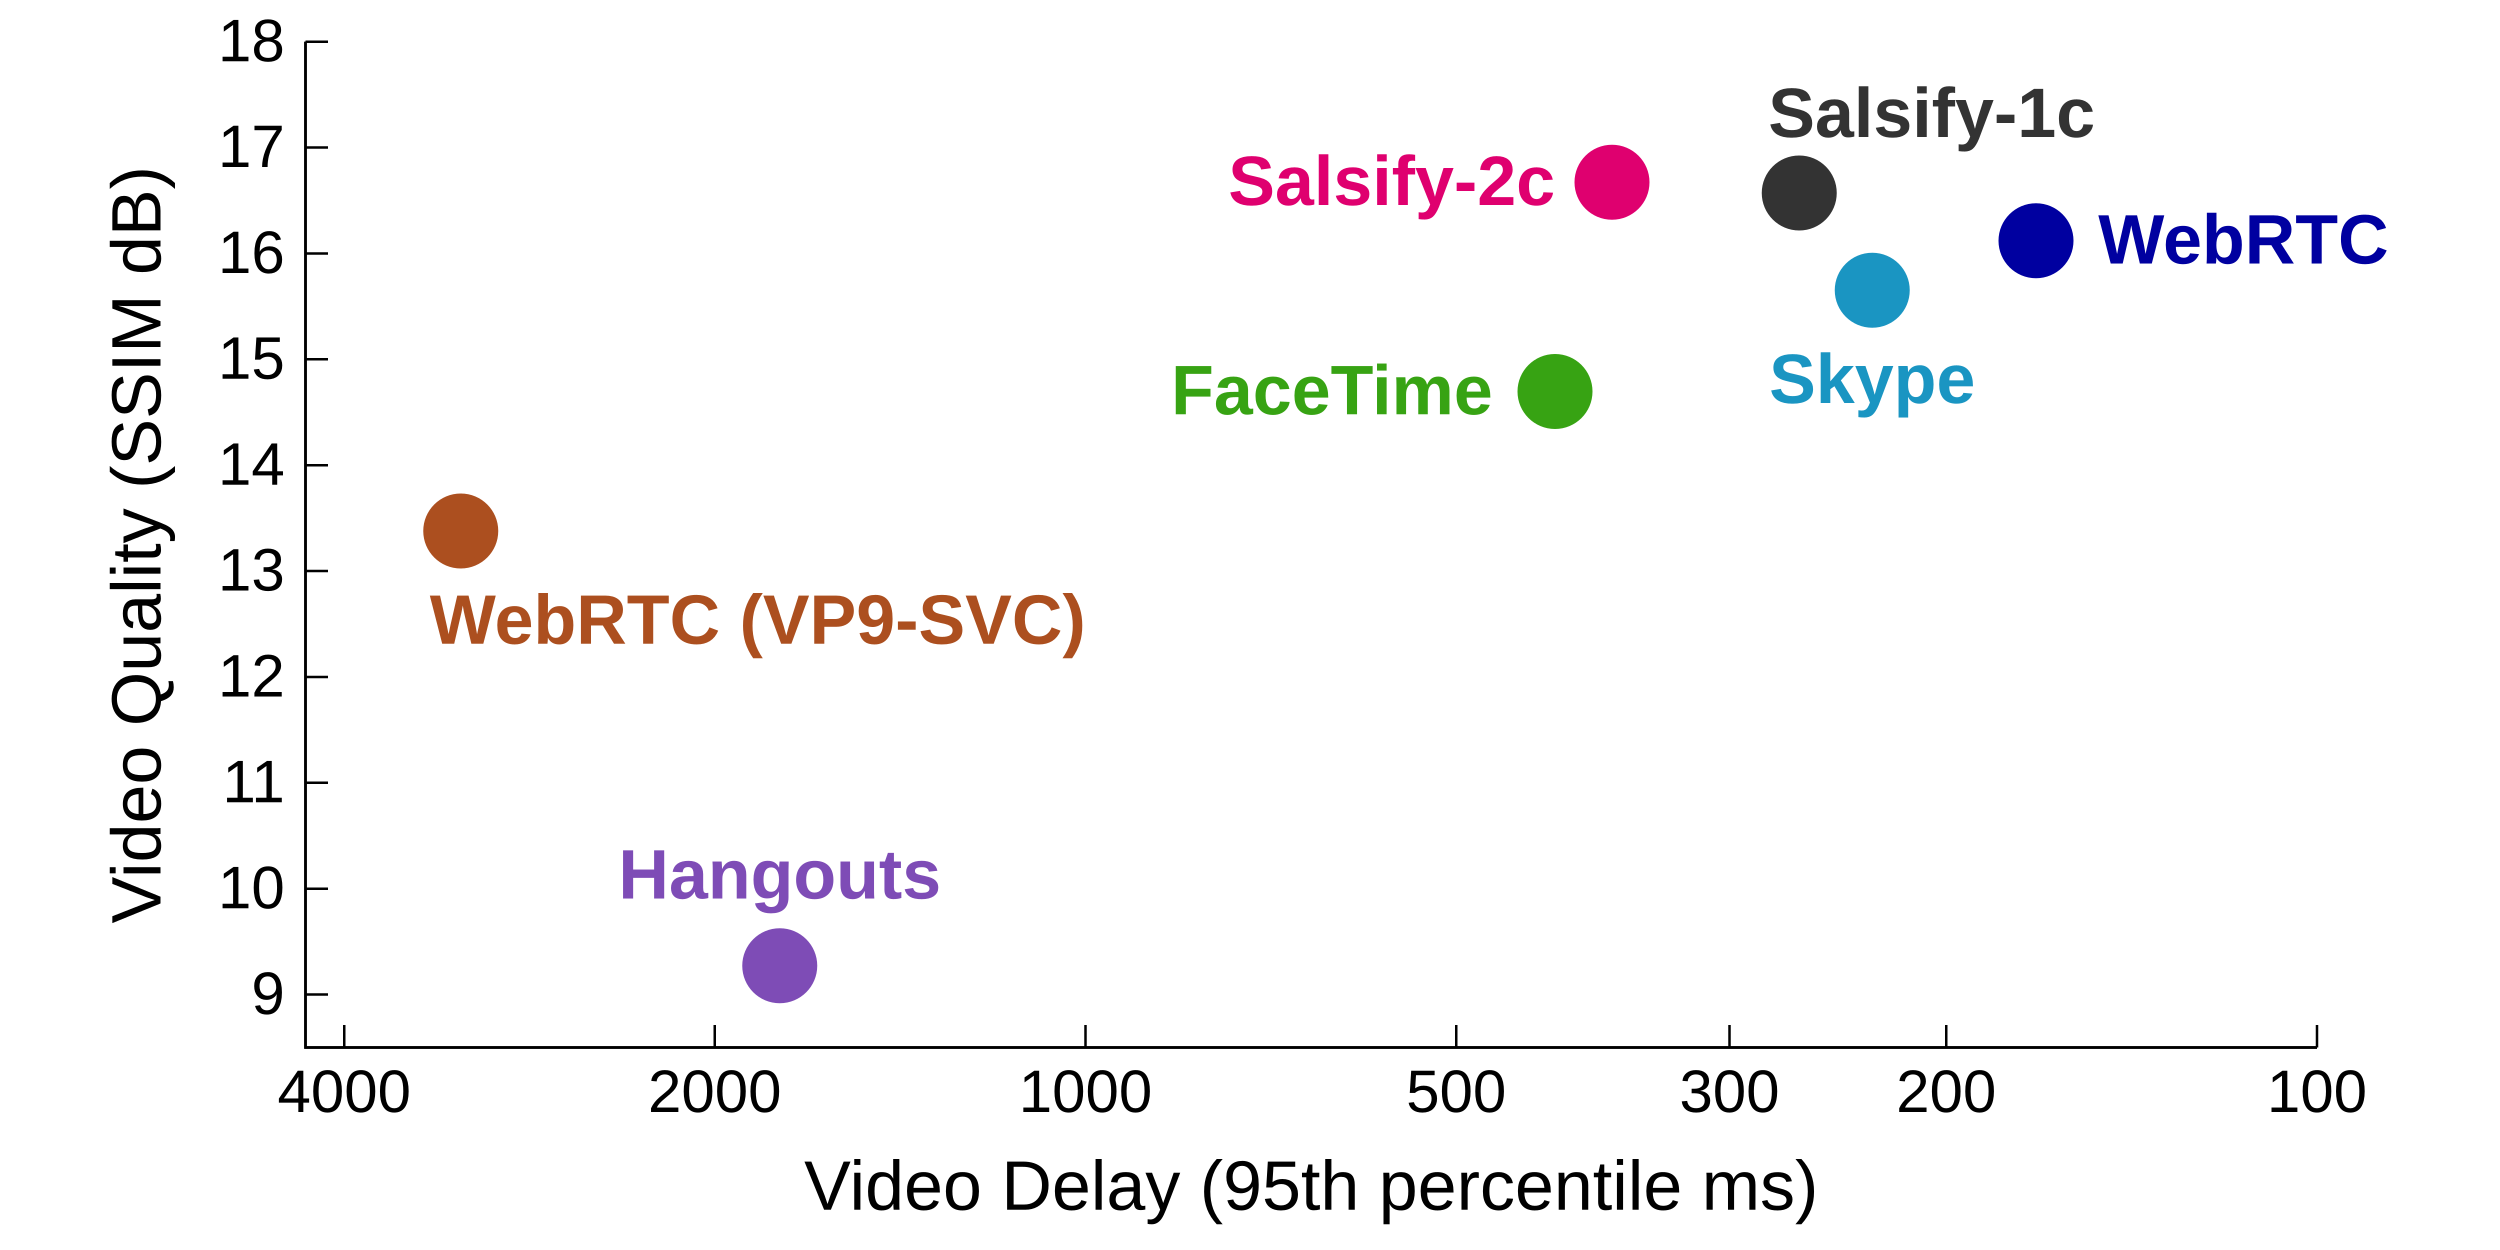
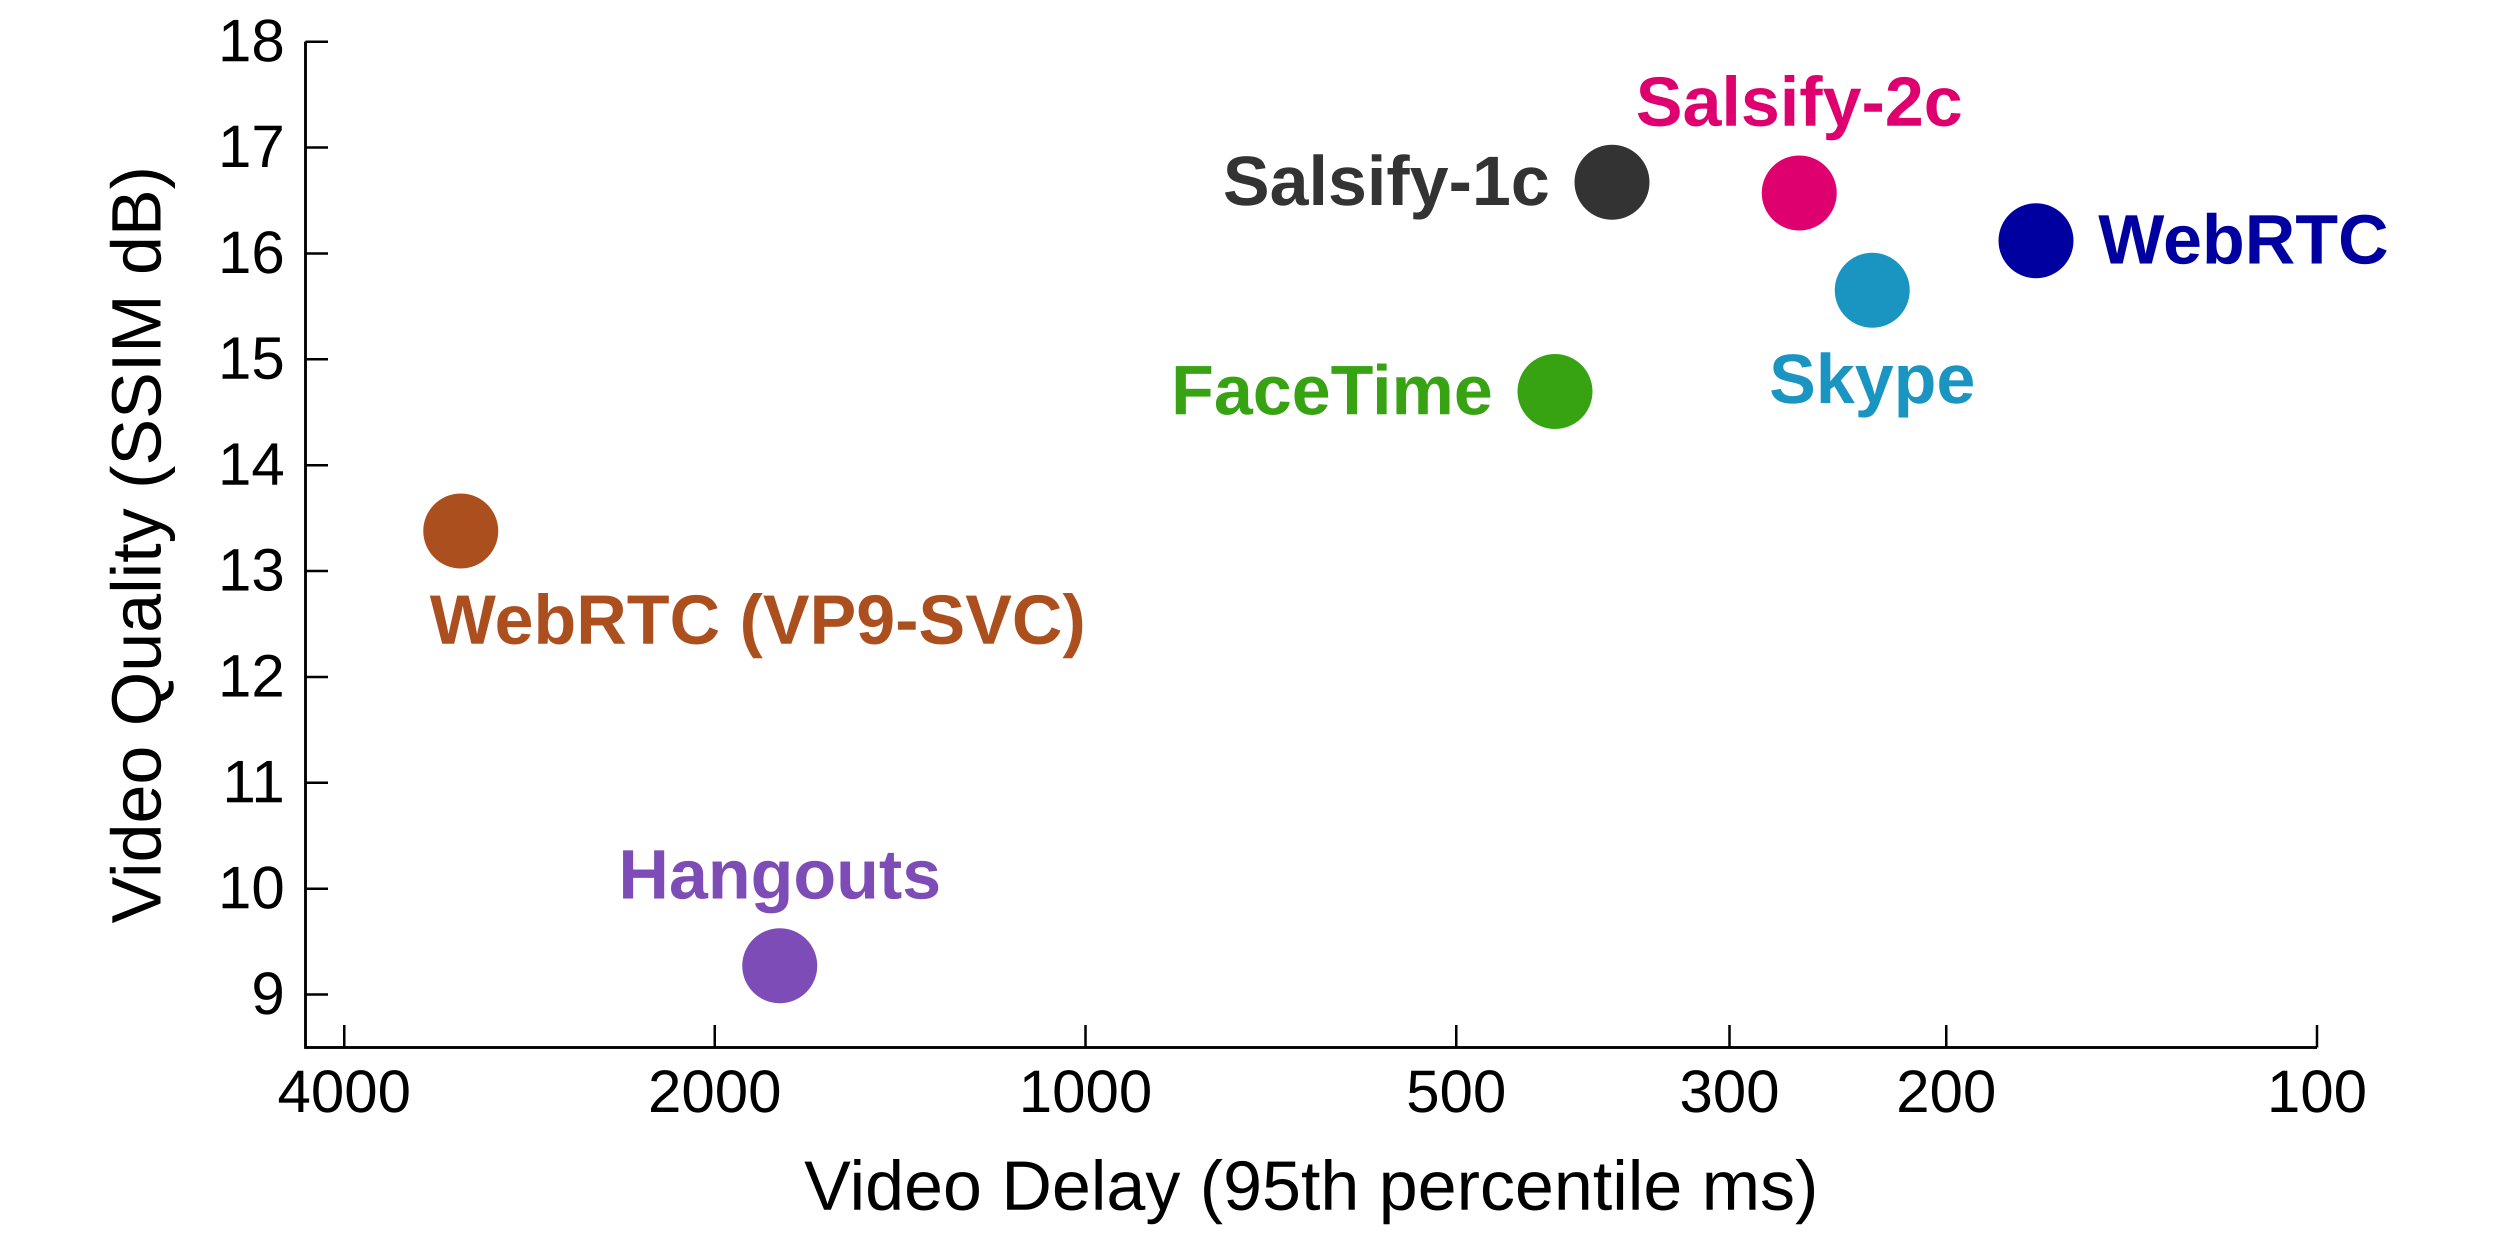
<svg xmlns="http://www.w3.org/2000/svg" xmlns:xlink="http://www.w3.org/1999/xlink" width="1000" height="500" viewBox="0 0 1000 500">
  <g id="gnuplot_canvas">
    <rect x="0" y="0" width="1000" height="500" fill="#ffffff" />
    <defs>
      <circle id="gpDot" r="0.5" stroke-width="0.5" />
      <path id="gpPt0" stroke-width="0.222" stroke="currentColor" d="M-1,0 h2 M0,-1 v2" />
      <path id="gpPt1" stroke-width="0.222" stroke="currentColor" d="M-1,-1 L1,1 M1,-1 L-1,1" />
      <path id="gpPt2" stroke-width="0.222" stroke="currentColor" d="M-1,0 L1,0 M0,-1 L0,1 M-1,-1 L1,1 M-1,1 L1,-1" />
      <rect id="gpPt3" stroke-width="0.222" stroke="currentColor" x="-1" y="-1" width="2" height="2" />
      <rect id="gpPt4" stroke-width="0.222" stroke="currentColor" fill="currentColor" x="-1" y="-1" width="2" height="2" />
      <circle id="gpPt5" stroke-width="0.222" stroke="currentColor" cx="0" cy="0" r="1" />
      <use xlink:href="#gpPt5" id="gpPt6" fill="currentColor" stroke="none" />
      <path id="gpPt7" stroke-width="0.222" stroke="currentColor" d="M0,-1.33 L-1.33,0.67 L1.33,0.67 z" />
      <use xlink:href="#gpPt7" id="gpPt8" fill="currentColor" stroke="none" />
      <use xlink:href="#gpPt7" id="gpPt9" stroke="currentColor" transform="rotate(180)" />
      <use xlink:href="#gpPt9" id="gpPt10" fill="currentColor" stroke="none" />
      <use xlink:href="#gpPt3" id="gpPt11" stroke="currentColor" transform="rotate(45)" />
      <use xlink:href="#gpPt11" id="gpPt12" fill="currentColor" stroke="none" />
      <path id="gpPt13" stroke-width="0.222" stroke="currentColor" d="M0,1.330 L1.265,0.411 L0.782,-1.067 L-0.782,-1.076 L-1.265,0.411 z" />
      <use xlink:href="#gpPt13" id="gpPt14" fill="currentColor" stroke="none" />
      <filter id="textbox" filterUnits="objectBoundingBox" x="0" y="0" height="1" width="1">
        <feFlood flood-color="#FFFFFF" flood-opacity="1" result="bgnd" />
        <feComposite in="SourceGraphic" in2="bgnd" operator="atop" />
      </filter>
      <filter id="greybox" filterUnits="objectBoundingBox" x="0" y="0" height="1" width="1">
        <feFlood flood-color="lightgrey" flood-opacity="1" result="grey" />
        <feComposite in="SourceGraphic" in2="grey" operator="atop" />
      </filter>
    </defs>
    <g fill="none" color="#FFFFFF" stroke="currentColor" stroke-width="1.00" stroke-linecap="butt" stroke-linejoin="miter">
</g>
    <g fill="none" color="black" stroke="currentColor" stroke-width="1.00" stroke-linecap="butt" stroke-linejoin="miter">
      <path stroke="black" d="M122.2,397.8 L131.2,397.8  " />
      <g transform="translate(113.9,405.6)" stroke="none" fill="black" font-family="Arial" font-size="24.00" text-anchor="end">
        <text>
          <tspan font-family="Arial"> 9</tspan>
        </text>
      </g>
    </g>
    <g fill="none" color="black" stroke="currentColor" stroke-width="1.00" stroke-linecap="butt" stroke-linejoin="miter">
      <path stroke="black" d="M122.2,355.5 L131.2,355.5  " />
      <g transform="translate(113.9,363.3)" stroke="none" fill="black" font-family="Arial" font-size="24.00" text-anchor="end">
        <text>
          <tspan font-family="Arial"> 10</tspan>
        </text>
      </g>
    </g>
    <g fill="none" color="black" stroke="currentColor" stroke-width="1.00" stroke-linecap="butt" stroke-linejoin="miter">
      <path stroke="black" d="M122.2,313.1 L131.2,313.1  " />
      <g transform="translate(113.9,320.9)" stroke="none" fill="black" font-family="Arial" font-size="24.00" text-anchor="end">
        <text>
          <tspan font-family="Arial"> 11</tspan>
        </text>
      </g>
    </g>
    <g fill="none" color="black" stroke="currentColor" stroke-width="1.00" stroke-linecap="butt" stroke-linejoin="miter">
      <path stroke="black" d="M122.2,270.8 L131.2,270.8  " />
      <g transform="translate(113.9,278.6)" stroke="none" fill="black" font-family="Arial" font-size="24.00" text-anchor="end">
        <text>
          <tspan font-family="Arial"> 12</tspan>
        </text>
      </g>
    </g>
    <g fill="none" color="black" stroke="currentColor" stroke-width="1.00" stroke-linecap="butt" stroke-linejoin="miter">
      <path stroke="black" d="M122.2,228.4 L131.2,228.4  " />
      <g transform="translate(113.9,236.2)" stroke="none" fill="black" font-family="Arial" font-size="24.00" text-anchor="end">
        <text>
          <tspan font-family="Arial"> 13</tspan>
        </text>
      </g>
    </g>
    <g fill="none" color="black" stroke="currentColor" stroke-width="1.00" stroke-linecap="butt" stroke-linejoin="miter">
      <path stroke="black" d="M122.2,186.1 L131.2,186.1  " />
      <g transform="translate(113.9,193.9)" stroke="none" fill="black" font-family="Arial" font-size="24.00" text-anchor="end">
        <text>
          <tspan font-family="Arial"> 14</tspan>
        </text>
      </g>
    </g>
    <g fill="none" color="black" stroke="currentColor" stroke-width="1.00" stroke-linecap="butt" stroke-linejoin="miter">
      <path stroke="black" d="M122.2,143.7 L131.2,143.7  " />
      <g transform="translate(113.9,151.5)" stroke="none" fill="black" font-family="Arial" font-size="24.00" text-anchor="end">
        <text>
          <tspan font-family="Arial"> 15</tspan>
        </text>
      </g>
    </g>
    <g fill="none" color="black" stroke="currentColor" stroke-width="1.00" stroke-linecap="butt" stroke-linejoin="miter">
      <path stroke="black" d="M122.2,101.4 L131.2,101.4  " />
      <g transform="translate(113.9,109.2)" stroke="none" fill="black" font-family="Arial" font-size="24.00" text-anchor="end">
        <text>
          <tspan font-family="Arial"> 16</tspan>
        </text>
      </g>
    </g>
    <g fill="none" color="black" stroke="currentColor" stroke-width="1.00" stroke-linecap="butt" stroke-linejoin="miter">
      <path stroke="black" d="M122.2,59.0 L131.2,59.0  " />
      <g transform="translate(113.9,66.8)" stroke="none" fill="black" font-family="Arial" font-size="24.00" text-anchor="end">
        <text>
          <tspan font-family="Arial"> 17</tspan>
        </text>
      </g>
    </g>
    <g fill="none" color="black" stroke="currentColor" stroke-width="1.00" stroke-linecap="butt" stroke-linejoin="miter">
      <path stroke="black" d="M122.2,16.7 L131.2,16.7  " />
      <g transform="translate(113.9,24.5)" stroke="none" fill="black" font-family="Arial" font-size="24.00" text-anchor="end">
        <text>
          <tspan font-family="Arial"> 18</tspan>
        </text>
      </g>
    </g>
    <g fill="none" color="black" stroke="currentColor" stroke-width="1.00" stroke-linecap="butt" stroke-linejoin="miter">
      <path stroke="black" d="M926.8,419.0 L926.8,410.0  " />
      <g transform="translate(926.8,444.8)" stroke="none" fill="black" font-family="Arial" font-size="24.00" text-anchor="middle">
        <text>
          <tspan font-family="Arial">100</tspan>
        </text>
      </g>
    </g>
    <g fill="none" color="black" stroke="currentColor" stroke-width="1.00" stroke-linecap="butt" stroke-linejoin="miter">
      <path stroke="black" d="M778.5,419.0 L778.5,410.0  " />
      <g transform="translate(778.5,444.8)" stroke="none" fill="black" font-family="Arial" font-size="24.00" text-anchor="middle">
        <text>
          <tspan font-family="Arial">200</tspan>
        </text>
      </g>
    </g>
    <g fill="none" color="black" stroke="currentColor" stroke-width="1.00" stroke-linecap="butt" stroke-linejoin="miter">
      <path stroke="black" d="M691.8,419.0 L691.8,410.0  " />
      <g transform="translate(691.8,444.8)" stroke="none" fill="black" font-family="Arial" font-size="24.00" text-anchor="middle">
        <text>
          <tspan font-family="Arial">300</tspan>
        </text>
      </g>
    </g>
    <g fill="none" color="black" stroke="currentColor" stroke-width="1.00" stroke-linecap="butt" stroke-linejoin="miter">
      <path stroke="black" d="M582.5,419.0 L582.5,410.0  " />
      <g transform="translate(582.5,444.8)" stroke="none" fill="black" font-family="Arial" font-size="24.00" text-anchor="middle">
        <text>
          <tspan font-family="Arial">500</tspan>
        </text>
      </g>
    </g>
    <g fill="none" color="black" stroke="currentColor" stroke-width="1.00" stroke-linecap="butt" stroke-linejoin="miter">
      <path stroke="black" d="M434.2,419.0 L434.2,410.0  " />
      <g transform="translate(434.2,444.8)" stroke="none" fill="black" font-family="Arial" font-size="24.00" text-anchor="middle">
        <text>
          <tspan font-family="Arial">1000</tspan>
        </text>
      </g>
    </g>
    <g fill="none" color="black" stroke="currentColor" stroke-width="1.00" stroke-linecap="butt" stroke-linejoin="miter">
      <path stroke="black" d="M285.9,419.0 L285.9,410.0  " />
      <g transform="translate(285.9,444.8)" stroke="none" fill="black" font-family="Arial" font-size="24.00" text-anchor="middle">
        <text>
          <tspan font-family="Arial">2000</tspan>
        </text>
      </g>
    </g>
    <g fill="none" color="black" stroke="currentColor" stroke-width="1.00" stroke-linecap="butt" stroke-linejoin="miter">
      <path stroke="black" d="M137.7,419.0 L137.7,410.0  " />
      <g transform="translate(137.7,444.8)" stroke="none" fill="black" font-family="Arial" font-size="24.00" text-anchor="middle">
        <text>
          <tspan font-family="Arial">4000</tspan>
        </text>
      </g>
    </g>
    <g fill="none" color="black" stroke="currentColor" stroke-width="1.00" stroke-linecap="butt" stroke-linejoin="miter">
</g>
    <g fill="none" color="black" stroke="currentColor" stroke-width="1.00" stroke-linecap="butt" stroke-linejoin="miter">
      <path stroke="black" d="M122.2,16.7 L122.2,419.0 L926.8,419.0 M926.8,16.7 M122.2,16.7  " />
    </g>
    <g fill="none" color="black" stroke="currentColor" stroke-width="1.00" stroke-linecap="butt" stroke-linejoin="miter">
      <g transform="translate(64.2,217.9) rotate(270)" stroke="none" fill="black" font-family="Arial" font-size="28.00" text-anchor="middle">
        <text>
          <tspan font-family="Arial">Video Quality (SSIM dB)</tspan>
        </text>
      </g>
    </g>
    <g fill="none" color="black" stroke="currentColor" stroke-width="1.00" stroke-linecap="butt" stroke-linejoin="miter">
      <g transform="translate(948.6,217.9) rotate(270)" stroke="none" fill="black" font-family="Arial" font-size="12.00" text-anchor="middle">
        <text />
      </g>
    </g>
    <g fill="none" color="black" stroke="currentColor" stroke-width="1.00" stroke-linecap="butt" stroke-linejoin="miter">
      <g transform="translate(524.5,483.9)" stroke="none" fill="black" font-family="Arial" font-size="28.00" text-anchor="middle">
        <text>
          <tspan font-family="Arial">Video Delay (95th percentile ms)</tspan>
        </text>
      </g>
    </g>
    <g fill="none" color="black" stroke="currentColor" stroke-width="1.00" stroke-linecap="butt" stroke-linejoin="miter">
      <g transform="translate(524.5,29.6)" stroke="none" fill="black" font-family="Arial" font-size="12.00" text-anchor="middle">
        <text />
      </g>
      <g transform="translate(524.5,29.7)" stroke="none" fill="black" font-family="Arial" font-size="12.00" text-anchor="middle">
        <text />
      </g>
    </g>
    <g fill="none" color="black" stroke="currentColor" stroke-width="1.00" stroke-linecap="butt" stroke-linejoin="miter">
      <g transform="translate(80.7,482.3)" stroke="none" fill="black" font-family="Arial" font-size="12.00" text-anchor="start">
        <text />
      </g>
    </g>
    <g id="gnuplot_plot_1">
      <g fill="none" color="black" stroke="currentColor" stroke-width="1.00" stroke-linecap="butt" stroke-linejoin="miter">
        <path stroke="rgb(172,  79,  31)" d="M184.3,212.4  " />
        <use xlink:href="#gpPt6" transform="translate(184.3,212.4) scale(13.50)" color="rgb(172,  79,  31)" />
      </g>
    </g>
    <g id="gnuplot_plot_2">
      <g fill="none" color="black" stroke="currentColor" stroke-width="1.00" stroke-linecap="butt" stroke-linejoin="miter">
        <g transform="translate(171.9,257.5)" stroke="none" fill="rgb(172,79,31)" font-family="Arial:Bold" font-size="28.00" text-anchor="start">
          <text>
            <tspan font-family="Arial" font-weight="bold">WebRTC (VP9-SVC)</tspan>
          </text>
        </g>
      </g>
    </g>
    <g id="gnuplot_plot_3">
      <g fill="none" color="black" stroke="currentColor" stroke-width="1.00" stroke-linecap="butt" stroke-linejoin="miter">
        <path stroke="rgb( 26, 149, 194)" d="M748.9,116.1  " />
        <use xlink:href="#gpPt6" transform="translate(748.9,116.1) scale(13.50)" color="rgb( 26, 149, 194)" />
      </g>
    </g>
    <g id="gnuplot_plot_4">
      <g fill="none" color="black" stroke="currentColor" stroke-width="1.00" stroke-linecap="butt" stroke-linejoin="miter">
        <g transform="translate(748.9,161.2)" stroke="none" fill="rgb(26,149,194)" font-family="Arial:Bold" font-size="28.00" text-anchor="middle">
          <text>
            <tspan font-family="Arial" font-weight="bold">Skype</tspan>
          </text>
        </g>
      </g>
    </g>
    <g id="gnuplot_plot_5">
      <g fill="none" color="black" stroke="currentColor" stroke-width="1.00" stroke-linecap="butt" stroke-linejoin="miter">
        <path stroke="rgb( 55, 163,  19)" d="M622.0,156.6  " />
        <use xlink:href="#gpPt6" transform="translate(622.0,156.6) scale(13.50)" color="rgb( 55, 163,  19)" />
      </g>
    </g>
    <g id="gnuplot_plot_6">
      <g fill="none" color="black" stroke="currentColor" stroke-width="1.00" stroke-linecap="butt" stroke-linejoin="miter">
        <g transform="translate(597.1,165.7)" stroke="none" fill="rgb(55,163,19)" font-family="Arial:Bold" font-size="28.00" text-anchor="end">
          <text>
            <tspan font-family="Arial" font-weight="bold">FaceTime</tspan>
          </text>
        </g>
      </g>
    </g>
    <g id="gnuplot_plot_7">
      <g fill="none" color="black" stroke="currentColor" stroke-width="1.00" stroke-linecap="butt" stroke-linejoin="miter">
        <path stroke="rgb(126,  76, 182)" d="M311.9,386.3  " />
        <use xlink:href="#gpPt6" transform="translate(311.9,386.3) scale(13.50)" color="rgb(126,  76, 182)" />
      </g>
    </g>
    <g id="gnuplot_plot_8">
      <g fill="none" color="black" stroke="currentColor" stroke-width="1.00" stroke-linecap="butt" stroke-linejoin="miter">
        <g transform="translate(311.9,359.4)" stroke="none" fill="rgb(126,76,182)" font-family="Arial:Bold" font-size="28.00" text-anchor="middle">
          <text>
            <tspan font-family="Arial" font-weight="bold">Hangouts</tspan>
          </text>
        </g>
      </g>
    </g>
    <g id="gnuplot_plot_9">
      <g fill="none" color="black" stroke="currentColor" stroke-width="1.00" stroke-linecap="butt" stroke-linejoin="miter">
-         <path stroke="rgb( 51,  51,  51)" d="M719.7,77.2  " />
-         <use xlink:href="#gpPt6" transform="translate(719.7,77.2) scale(13.50)" color="rgb( 51,  51,  51)" />
+         <path stroke="rgb( 51,  51,  51)" d="M644.8,72.9  " />
+         <use xlink:href="#gpPt6" transform="translate(644.8,72.9) scale(13.50)" color="rgb( 51,  51,  51)" />
      </g>
    </g>
    <g id="gnuplot_plot_10">
      <g fill="none" color="black" stroke="currentColor" stroke-width="1.00" stroke-linecap="butt" stroke-linejoin="miter">
-         <g transform="translate(707.3,54.8)" stroke="none" fill="rgb(51,51,51)" font-family="Arial:Bold" font-size="28.00" text-anchor="start">
+         <g transform="translate(619.9,82.0)" stroke="none" fill="rgb(51,51,51)" font-family="Arial:Bold" font-size="28.00" text-anchor="end">
          <text>
            <tspan font-family="Arial" font-weight="bold">Salsify-1c</tspan>
          </text>
        </g>
      </g>
    </g>
    <g id="gnuplot_plot_11">
      <g fill="none" color="black" stroke="currentColor" stroke-width="1.00" stroke-linecap="butt" stroke-linejoin="miter">
-         <path stroke="rgb(223,   0, 111)" d="M644.8,72.9  " />
-         <use xlink:href="#gpPt6" transform="translate(644.8,72.9) scale(13.50)" color="rgb(223,   0, 111)" />
+         <path stroke="rgb(223,   0, 111)" d="M719.7,77.2  " />
+         <use xlink:href="#gpPt6" transform="translate(719.7,77.2) scale(13.50)" color="rgb(223,   0, 111)" />
      </g>
    </g>
    <g id="gnuplot_plot_12">
      <g fill="none" color="black" stroke="currentColor" stroke-width="1.00" stroke-linecap="butt" stroke-linejoin="miter">
-         <g transform="translate(491.3,82.0)" stroke="none" fill="rgb(223,0,111)" font-family="Arial:Bold" font-size="28.00" text-anchor="start">
+         <g transform="translate(719.7,50.3)" stroke="none" fill="rgb(223,0,111)" font-family="Arial:Bold" font-size="28.00" text-anchor="middle">
          <text>
            <tspan font-family="Arial" font-weight="bold">Salsify-2c</tspan>
          </text>
        </g>
      </g>
    </g>
    <g id="gnuplot_plot_13">
      <g fill="none" color="black" stroke="currentColor" stroke-width="1.00" stroke-linecap="butt" stroke-linejoin="miter">
        <path stroke="rgb(  0,   0, 160)" d="M814.4,96.3  " />
        <use xlink:href="#gpPt6" transform="translate(814.4,96.3) scale(13.50)" color="rgb(  0,   0, 160)" />
      </g>
    </g>
    <g id="gnuplot_plot_14">
      <g fill="none" color="black" stroke="currentColor" stroke-width="1.00" stroke-linecap="butt" stroke-linejoin="miter">
        <g transform="translate(839.3,105.4)" stroke="none" fill="rgb(0,0,160)" font-family="Arial:Bold" font-size="28.00" text-anchor="start">
          <text>
            <tspan font-family="Arial" font-weight="bold">WebRTC</tspan>
          </text>
        </g>
      </g>
    </g>
    <g fill="none" color="#FFFFFF" stroke="rgb(  0,   0, 160)" stroke-width="2.00" stroke-linecap="butt" stroke-linejoin="miter">
</g>
    <g fill="none" color="black" stroke="currentColor" stroke-width="2.00" stroke-linecap="butt" stroke-linejoin="miter">
</g>
    <g fill="none" color="black" stroke="black" stroke-width="1.00" stroke-linecap="butt" stroke-linejoin="miter">
</g>
    <g fill="none" color="black" stroke="currentColor" stroke-width="1.00" stroke-linecap="butt" stroke-linejoin="miter">
      <path stroke="black" d="M122.2,16.7 L122.2,419.0 L926.8,419.0 M926.8,16.7 M122.2,16.7  " />
    </g>
    <g fill="none" color="black" stroke="currentColor" stroke-width="1.00" stroke-linecap="butt" stroke-linejoin="miter">
</g>
  </g>
</svg>
